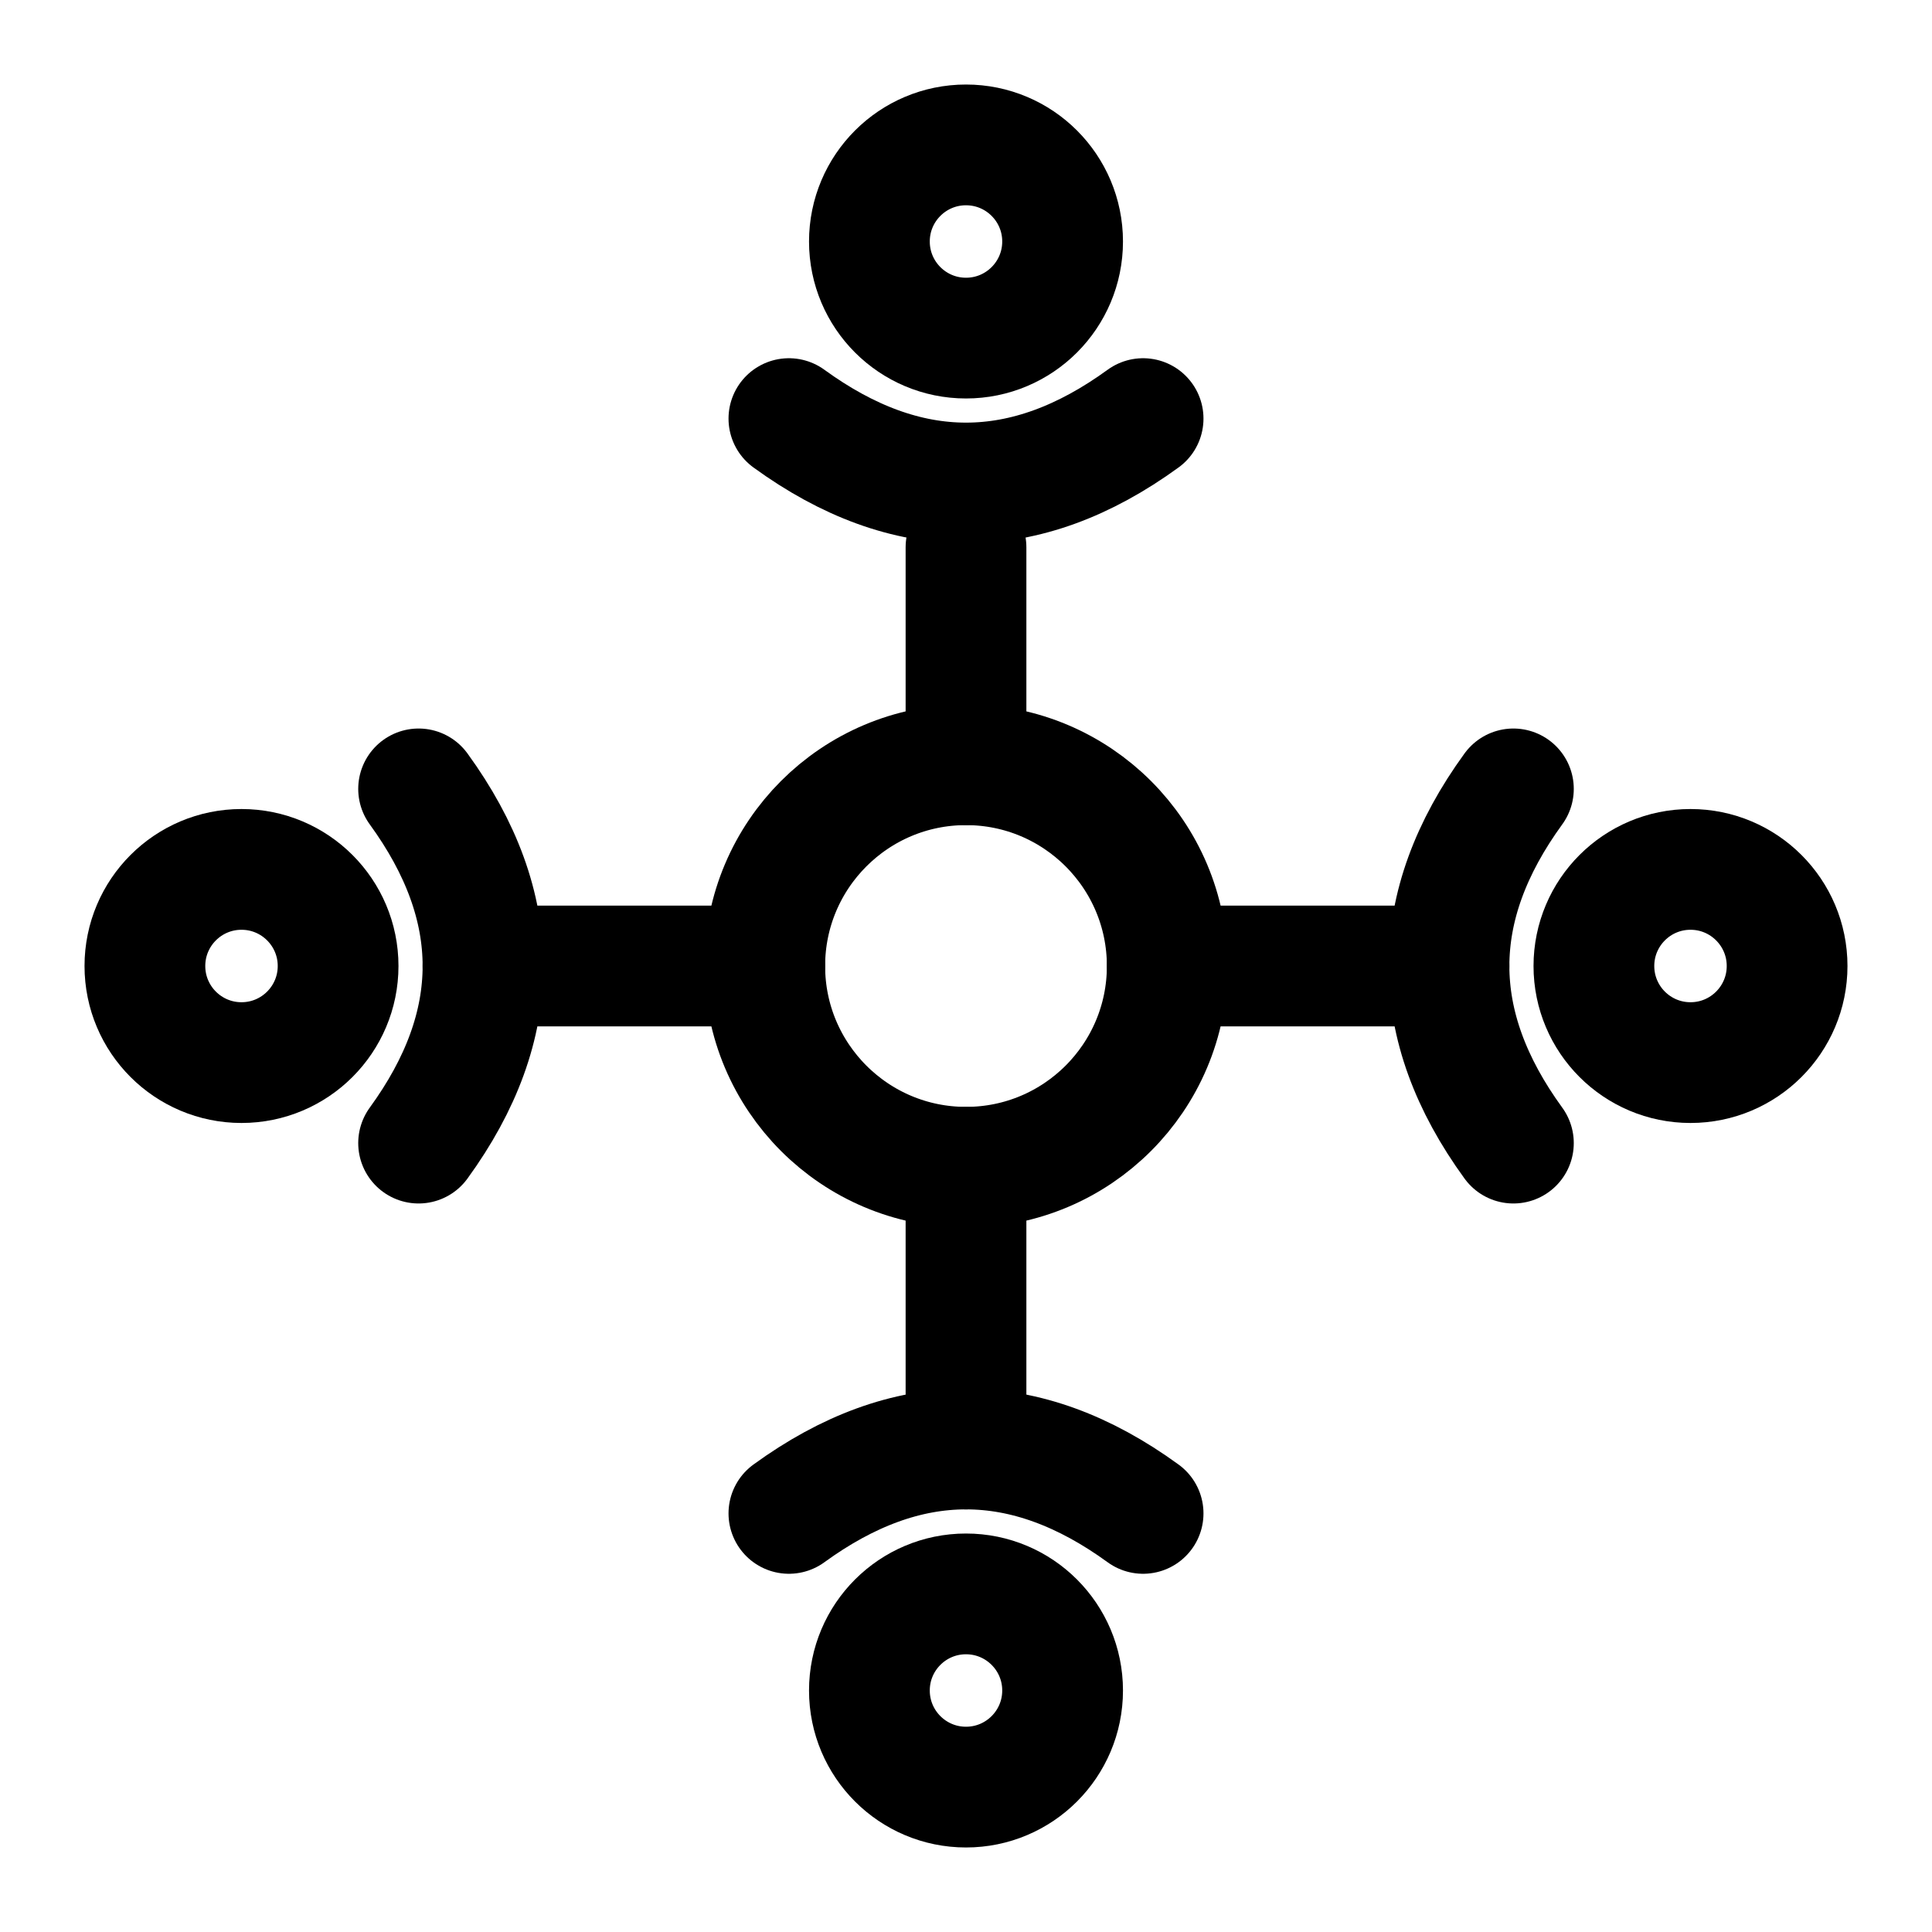
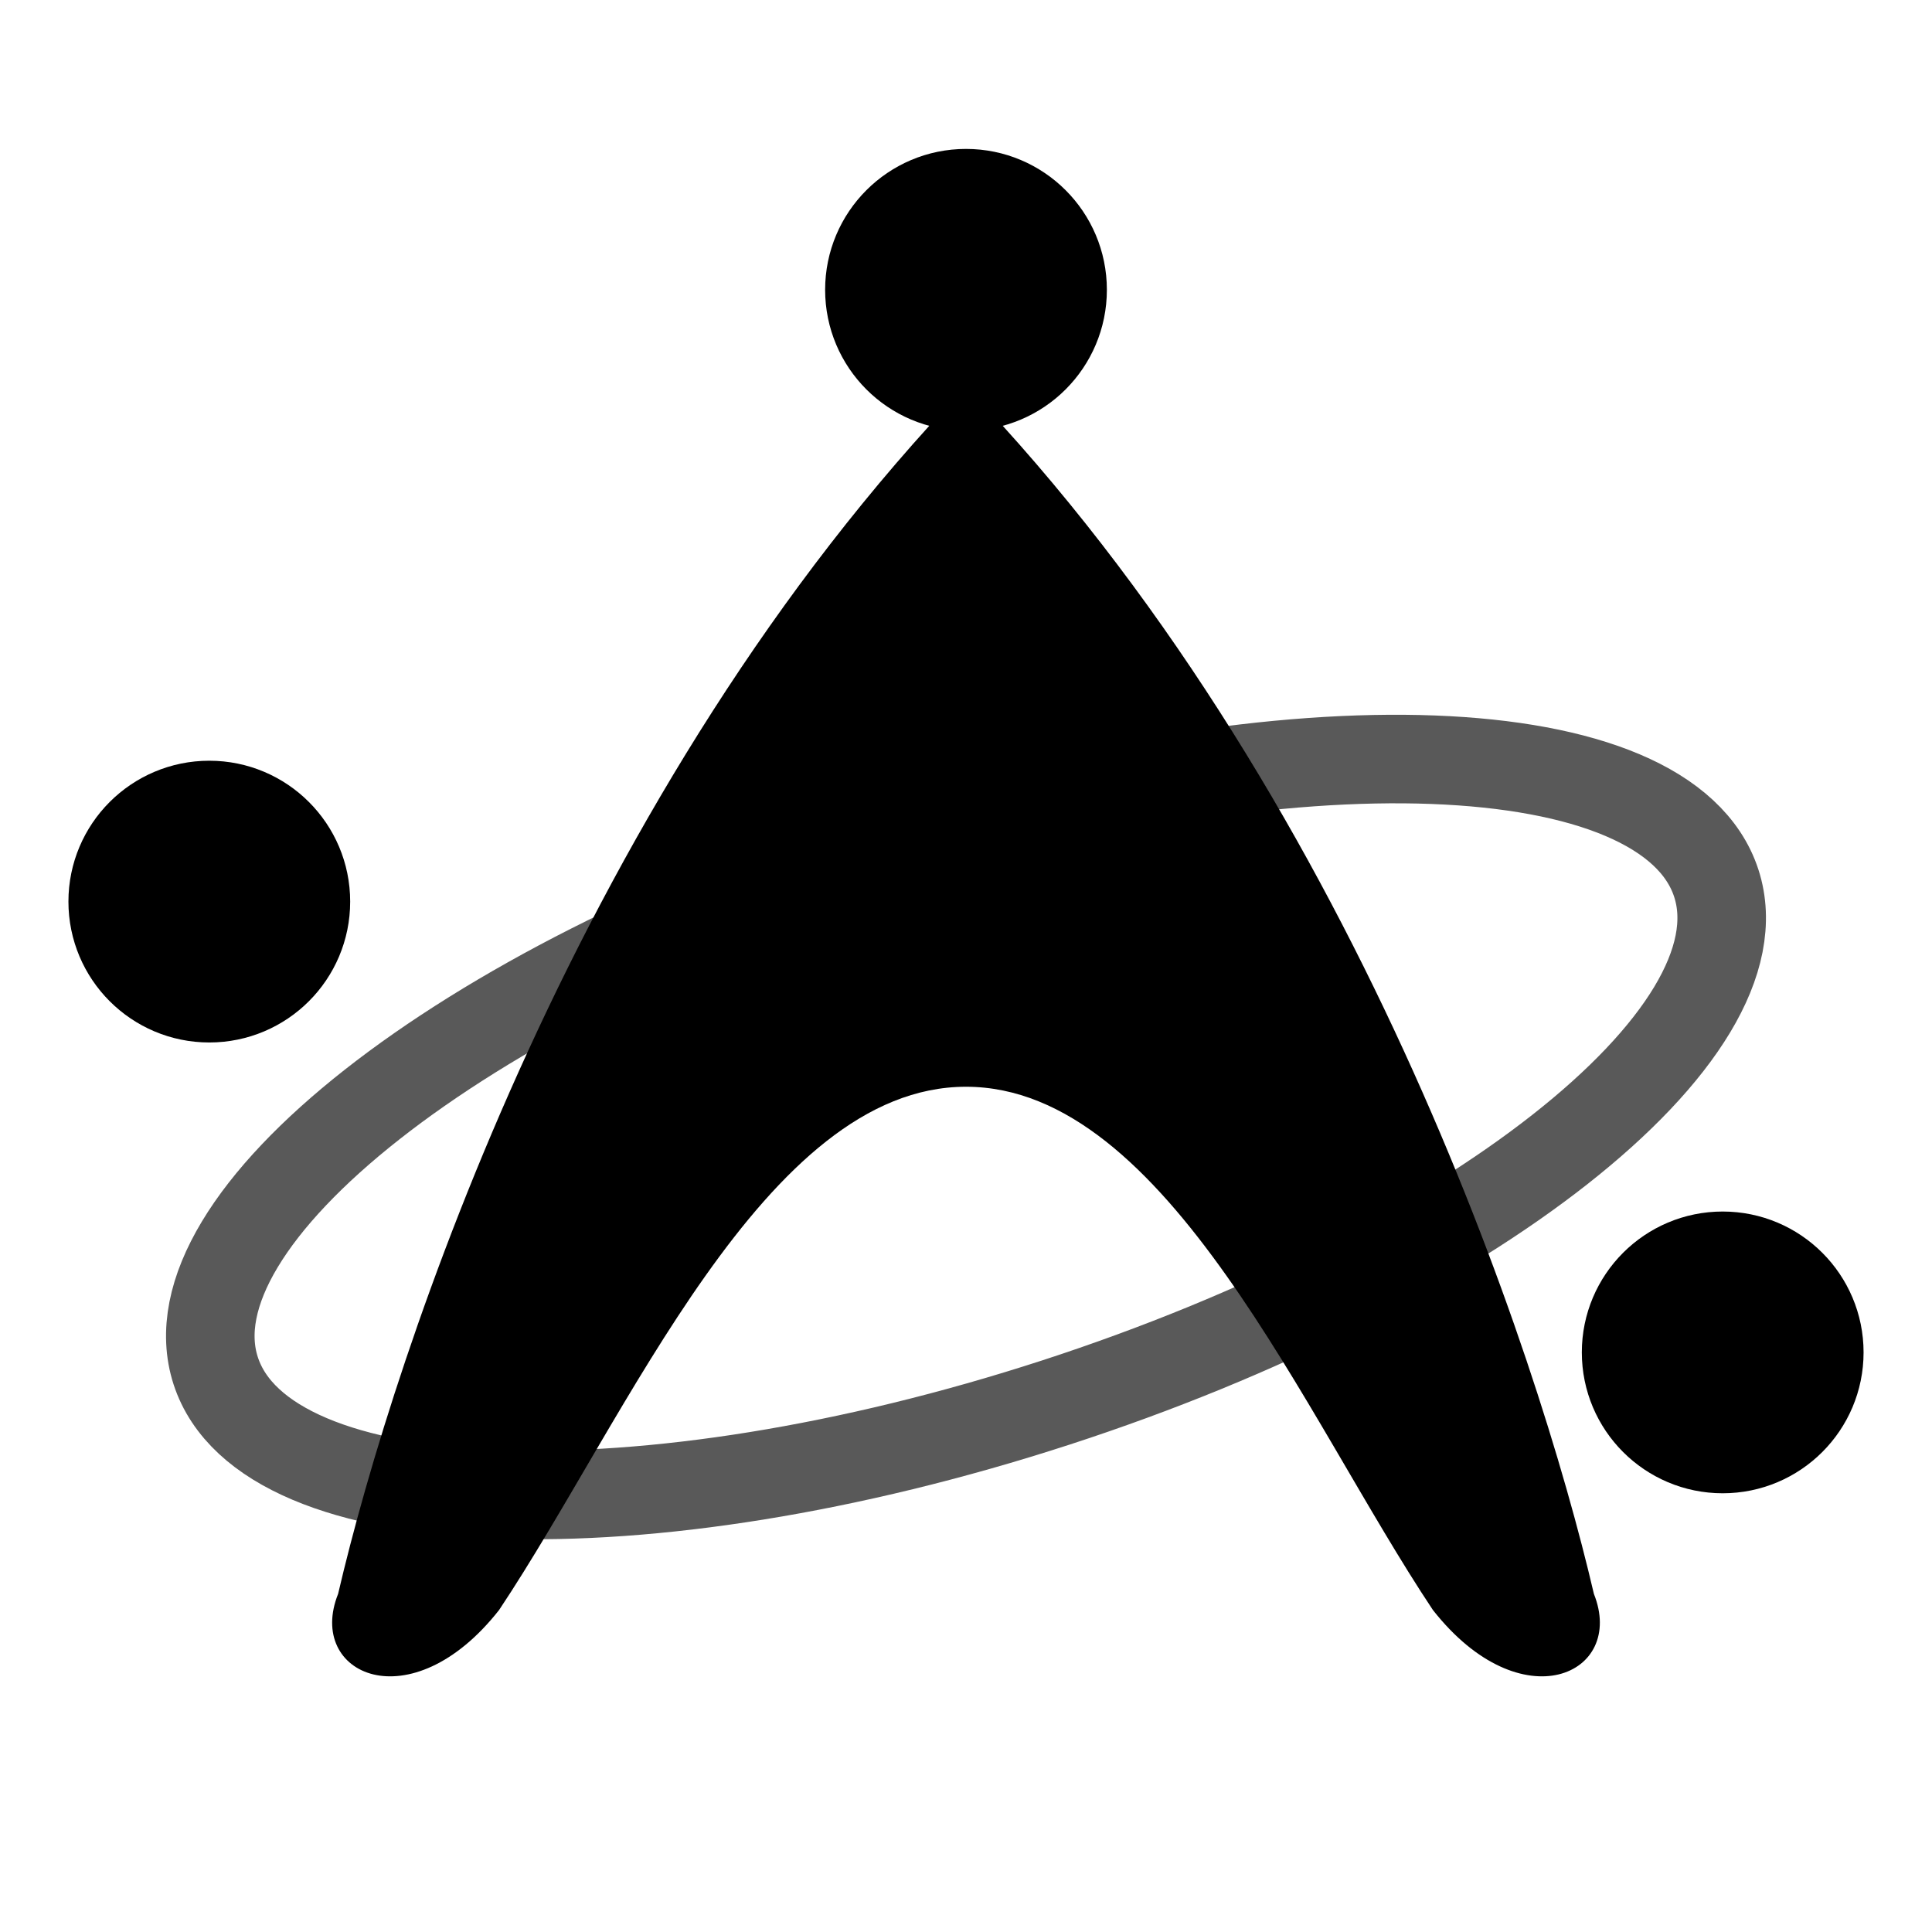
- <svg xmlns="http://www.w3.org/2000/svg" width="24" height="24" viewBox="0 0 24 24" fill="none" stroke="currentColor" stroke-width="1.5" stroke-linecap="round" stroke-linejoin="round">
-   <circle cx="12" cy="12" r="2.5" />
-   <circle cx="12" cy="3" r="1.2" />
-   <path d="M9.8 5.2 Q12 6.8 14.2 5.2" />
-   <path d="M12 6.8 L12 9.5" />
-   <circle cx="21" cy="12" r="1.2" />
-   <path d="M18.8 9.8 Q17.2 12 18.8 14.2" />
-   <path d="M18 12 L14.5 12" />
-   <circle cx="12" cy="21" r="1.2" />
-   <path d="M9.8 18.8 Q12 17.2 14.2 18.8" />
-   <path d="M12 18 L12 14.5" />
-   <circle cx="3" cy="12" r="1.2" />
-   <path d="M5.2 9.8 Q6.8 12 5.2 14.2" />
-   <path d="M6 12 L9.5 12" />
+ <svg xmlns="http://www.w3.org/2000/svg" width="24" height="24" viewBox="0 0 24 24" fill="none" stroke="currentColor" stroke-linecap="round" stroke-linejoin="round">
+   <ellipse cx="12" cy="14" rx="9.8" ry="3.6" transform="rotate(-18 12 14)" stroke-width="1.1" stroke-opacity="0.65" />
+   <circle cx="2.6" cy="11.2" r="1.25" fill="currentColor" />
+   <circle cx="21.4" cy="16.8" r="1.25" fill="currentColor" />
+   <circle cx="12" cy="3.6" r="1.25" fill="currentColor" />
+   <path d="M 4.2 19.8 C 4.9 16.8 7.2 9.8 12 4.8 C 16.8 9.8 19.1 16.8 19.8 19.8 C 20.2 20.8 18.9 21.4 17.8 20.0 C 16.2 17.6 14.5 13.5 12 13.5 C 9.5 13.5 7.8 17.6 6.2 20.0 C 5.1 21.4 3.8 20.8 4.2 19.8 Z" fill="currentColor" stroke="none" />
</svg>
